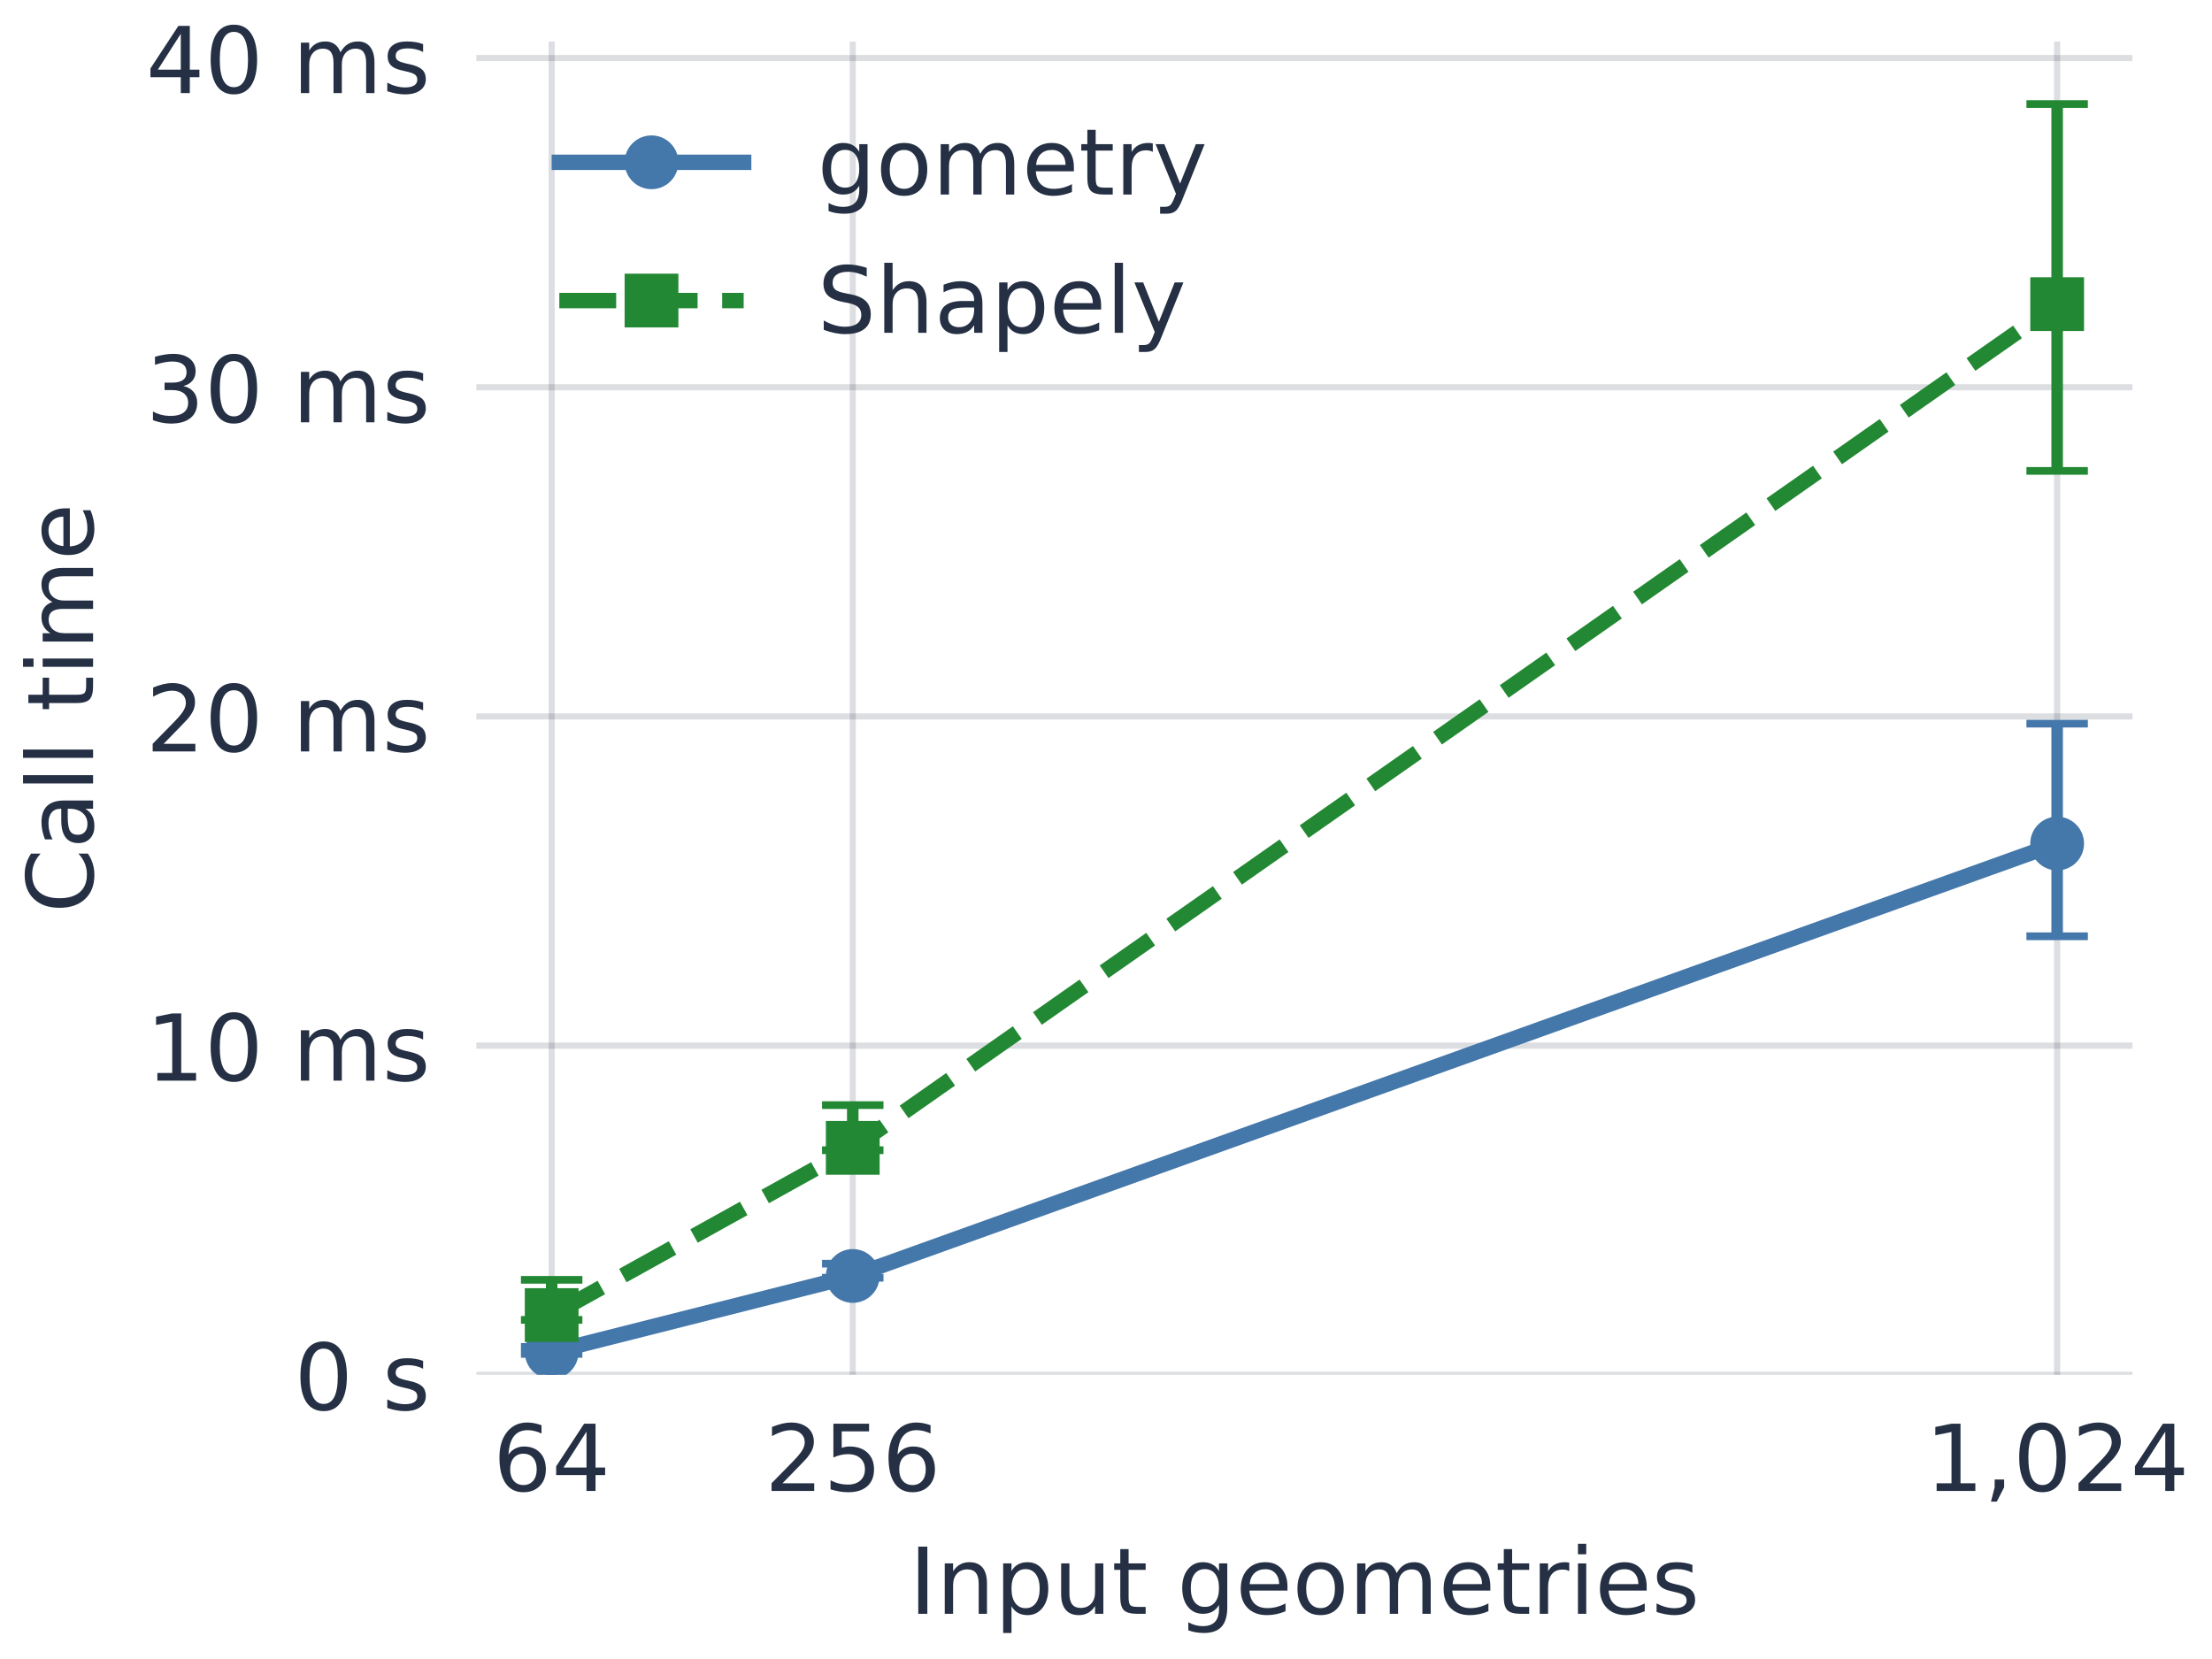
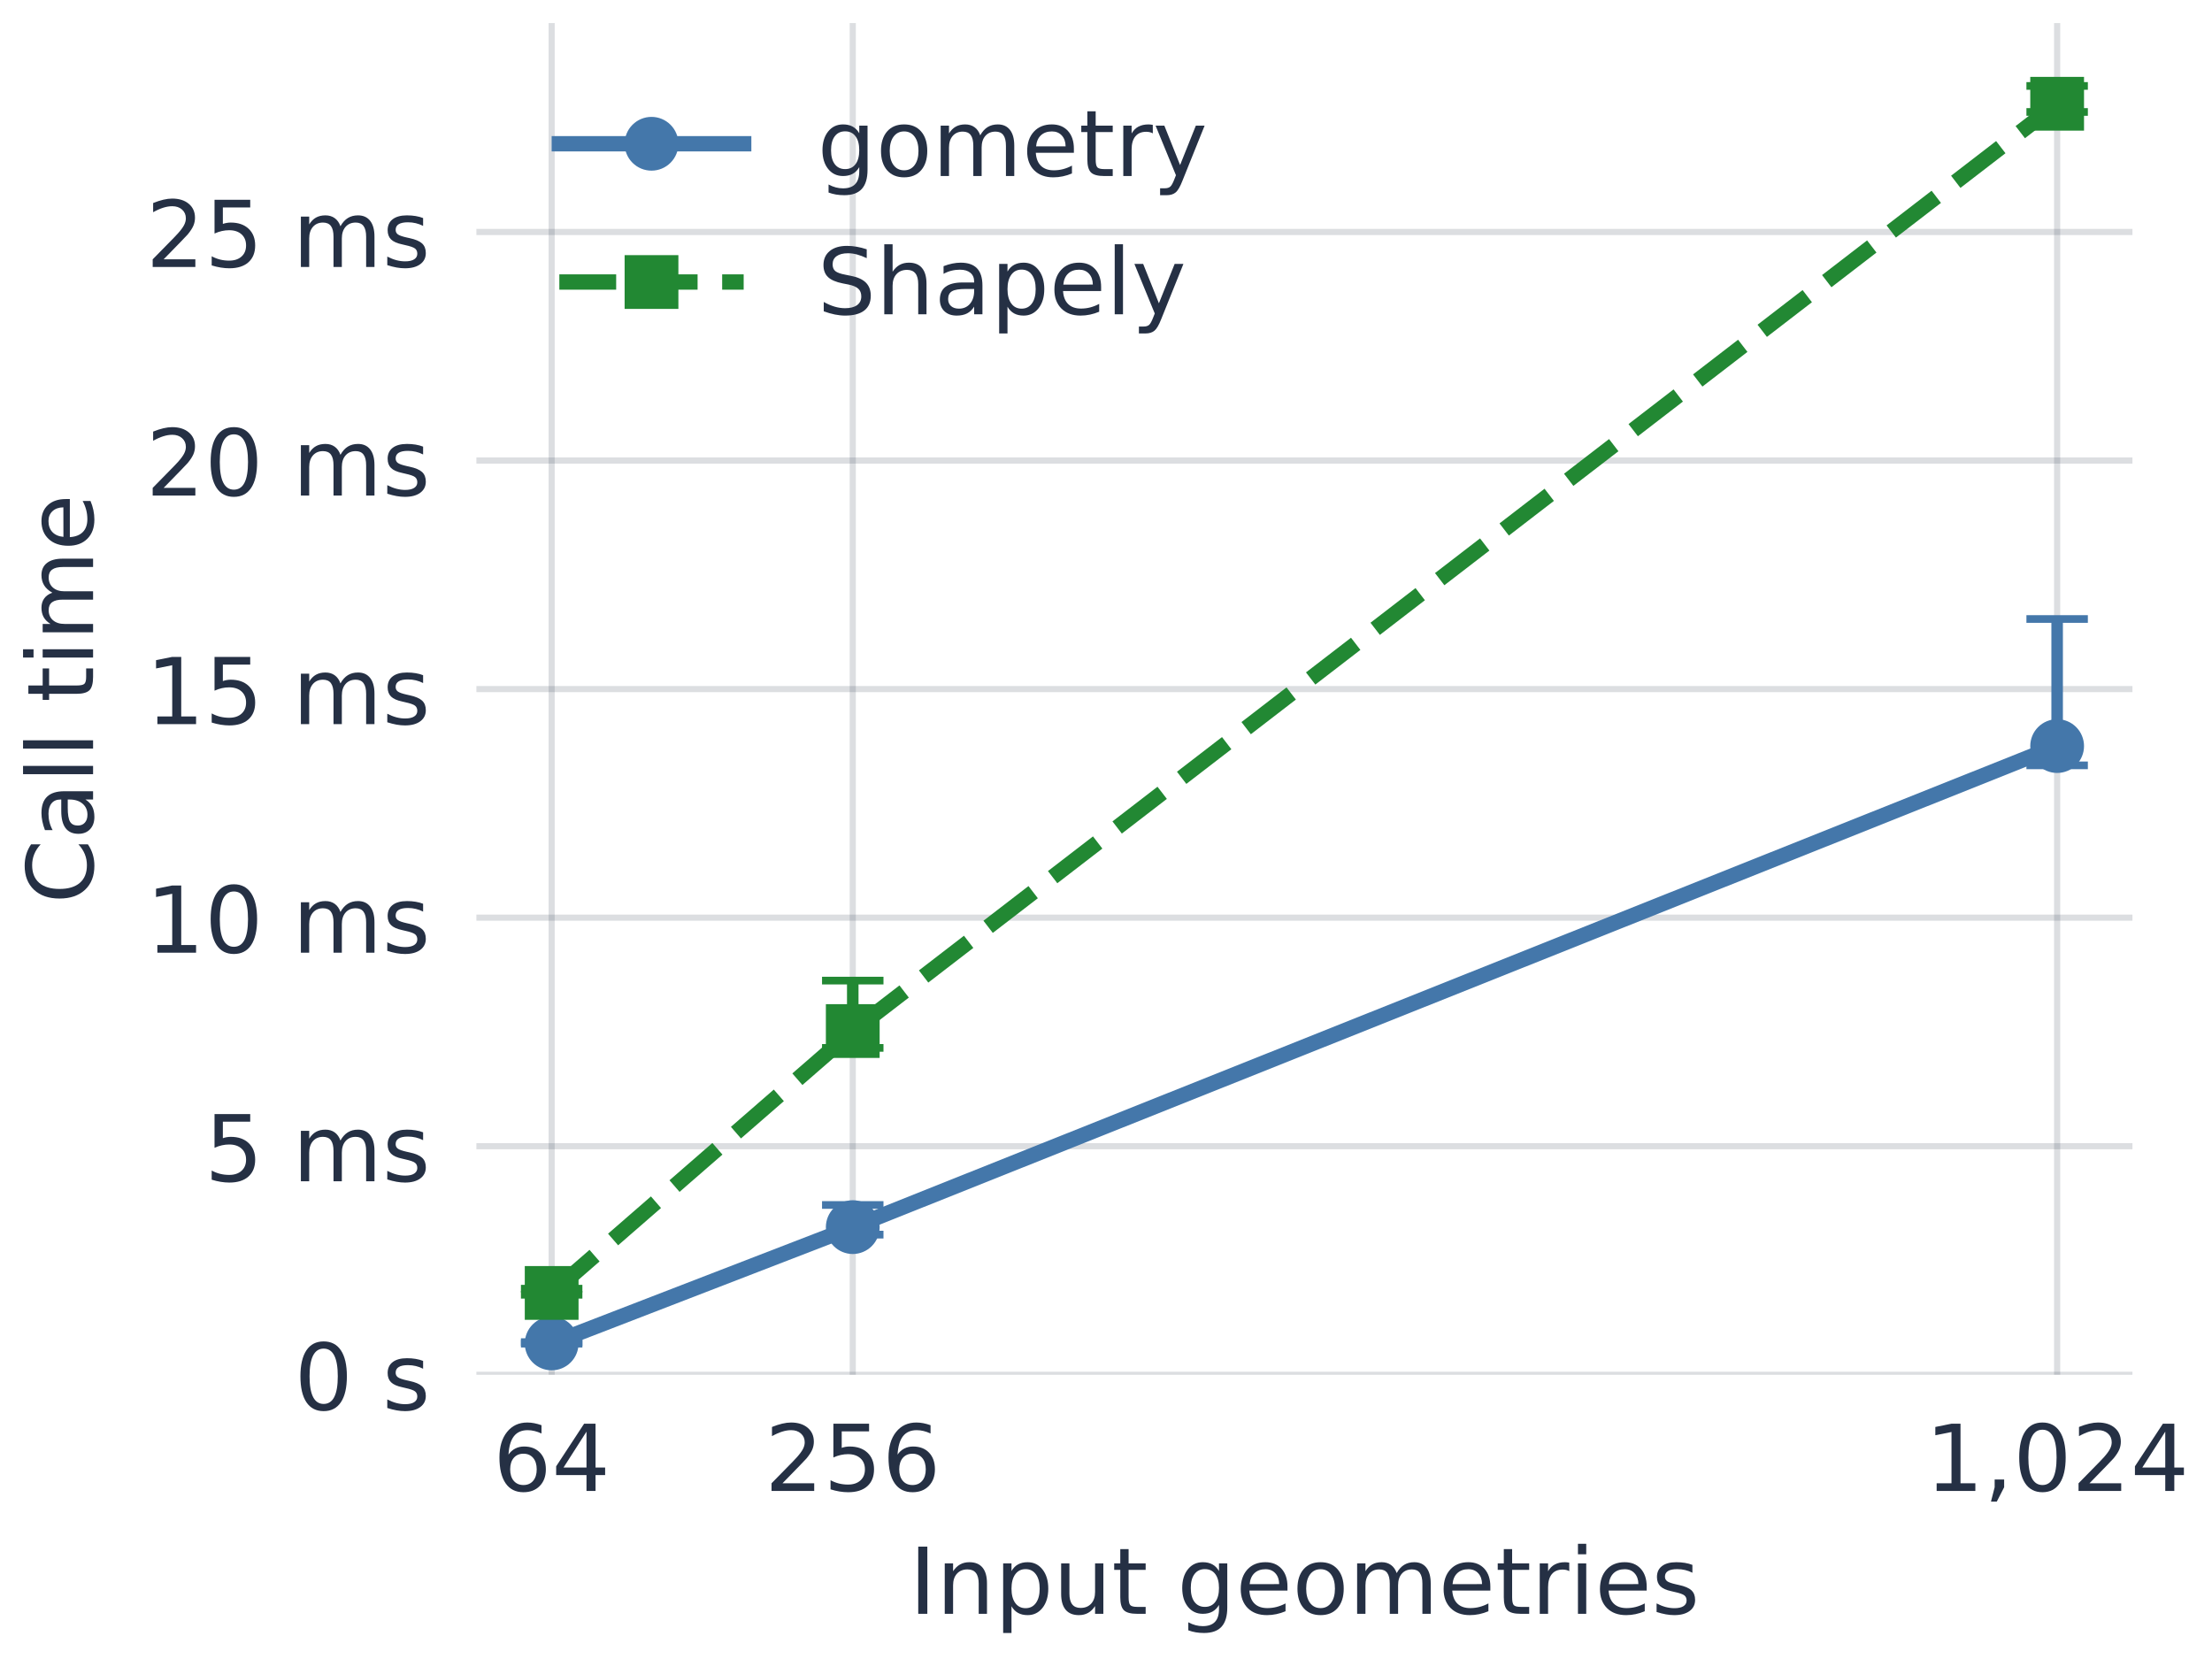
<svg xmlns="http://www.w3.org/2000/svg" xmlns:xlink="http://www.w3.org/1999/xlink" width="288pt" height="216pt" viewBox="0 0 288 216" version="1.1">
  <defs>
    <style type="text/css">*{stroke-linejoin: round; stroke-linecap: butt}</style>
  </defs>
  <g id="figure_1">
    <g id="patch_1">
      <path d="M 0 216 L 288 216 L 288 0 L 0 0 L 0 216 z " style="fill: none" />
    </g>
    <g id="axes_1">
      <g id="patch_2">
-         <path d="M 62.025 178.999 L 277.638 178.999 L 277.638 5.413 L 62.025 5.413 L 62.025 178.999 z " style="fill: none" />
+         <path d="M 62.025 178.999 L 277.638 178.999 L 277.638 3 L 62.025 3 L 62.025 178.999 z " style="fill: none" />
      </g>
      <g id="matplotlib.axis_1">
        <g id="xtick_1">
          <g id="line2d_1">
-             <path d="M 71.826 178.999 L 71.826 5.413 " clip-path="url(#pa396ddd89a)" style="fill: none; stroke: #253044; stroke-opacity: 0.16; stroke-width: 0.8; stroke-linecap: square" />
+             <path d="M 71.826 178.999 L 71.826 3 " clip-path="url(#pf48d972adc)" style="fill: none; stroke: #253044; stroke-opacity: 0.16; stroke-width: 0.8; stroke-linecap: square" />
          </g>
          <g id="line2d_2" />
          <g id="text_1">
            <g style="fill: #253044" transform="translate(64.19054 194.116) scale(0.12 -0.12)">
              <defs>
                <path id="DejaVuSans-19" d="M 2113 2584 Q 1688 2584 1439 2293 Q 1191 2003 1191 1497 Q 1191 994 1439 701 Q 1688 409 2113 409 Q 2538 409 2786 701 Q 3034 994 3034 1497 Q 3034 2003 2786 2293 Q 2538 2584 2113 2584 z M 3366 4563 L 3366 3988 Q 3128 4100 2886 4159 Q 2644 4219 2406 4219 Q 1781 4219 1451 3797 Q 1122 3375 1075 2522 Q 1259 2794 1537 2939 Q 1816 3084 2150 3084 Q 2853 3084 3261 2657 Q 3669 2231 3669 1497 Q 3669 778 3244 343 Q 2819 -91 2113 -91 Q 1303 -91 875 529 Q 447 1150 447 2328 Q 447 3434 972 4092 Q 1497 4750 2381 4750 Q 2619 4750 2861 4703 Q 3103 4656 3366 4563 z " transform="scale(0.015625)" />
                <path id="DejaVuSans-17" d="M 2419 4116 L 825 1625 L 2419 1625 L 2419 4116 z M 2253 4666 L 3047 4666 L 3047 1625 L 3713 1625 L 3713 1100 L 3047 1100 L 3047 0 L 2419 0 L 2419 1100 L 313 1100 L 313 1709 L 2253 4666 z " transform="scale(0.015625)" />
              </defs>
              <use xlink:href="#DejaVuSans-19" />
              <use xlink:href="#DejaVuSans-17" transform="translate(63.625 0)" />
            </g>
          </g>
        </g>
        <g id="xtick_2">
          <g id="line2d_3">
-             <path d="M 111.028 178.999 L 111.028 5.413 " clip-path="url(#pa396ddd89a)" style="fill: none; stroke: #253044; stroke-opacity: 0.16; stroke-width: 0.8; stroke-linecap: square" />
+             <path d="M 111.028 178.999 L 111.028 3 " clip-path="url(#pf48d972adc)" style="fill: none; stroke: #253044; stroke-opacity: 0.16; stroke-width: 0.8; stroke-linecap: square" />
          </g>
          <g id="line2d_4" />
          <g id="text_2">
            <g style="fill: #253044" transform="translate(99.57551 194.116) scale(0.12 -0.12)">
              <defs>
                <path id="DejaVuSans-15" d="M 1228 531 L 3431 531 L 3431 0 L 469 0 L 469 531 Q 828 903 1448 1529 Q 2069 2156 2228 2338 Q 2531 2678 2651 2914 Q 2772 3150 2772 3378 Q 2772 3750 2511 3984 Q 2250 4219 1831 4219 Q 1534 4219 1204 4116 Q 875 4013 500 3803 L 500 4441 Q 881 4594 1212 4672 Q 1544 4750 1819 4750 Q 2544 4750 2975 4387 Q 3406 4025 3406 3419 Q 3406 3131 3298 2873 Q 3191 2616 2906 2266 Q 2828 2175 2409 1742 Q 1991 1309 1228 531 z " transform="scale(0.015625)" />
                <path id="DejaVuSans-18" d="M 691 4666 L 3169 4666 L 3169 4134 L 1269 4134 L 1269 2991 Q 1406 3038 1543 3061 Q 1681 3084 1819 3084 Q 2600 3084 3056 2656 Q 3513 2228 3513 1497 Q 3513 744 3044 326 Q 2575 -91 1722 -91 Q 1428 -91 1123 -41 Q 819 9 494 109 L 494 744 Q 775 591 1075 516 Q 1375 441 1709 441 Q 2250 441 2565 725 Q 2881 1009 2881 1497 Q 2881 1984 2565 2268 Q 2250 2553 1709 2553 Q 1456 2553 1204 2497 Q 953 2441 691 2322 L 691 4666 z " transform="scale(0.015625)" />
              </defs>
              <use xlink:href="#DejaVuSans-15" />
              <use xlink:href="#DejaVuSans-18" transform="translate(63.625 0)" />
              <use xlink:href="#DejaVuSans-19" transform="translate(127.25 0)" />
            </g>
          </g>
        </g>
        <g id="xtick_3">
          <g id="line2d_5">
-             <path d="M 267.838 178.999 L 267.838 5.413 " clip-path="url(#pa396ddd89a)" style="fill: none; stroke: #253044; stroke-opacity: 0.16; stroke-width: 0.8; stroke-linecap: square" />
+             <path d="M 267.838 178.999 L 267.838 3 " clip-path="url(#pf48d972adc)" style="fill: none; stroke: #253044; stroke-opacity: 0.16; stroke-width: 0.8; stroke-linecap: square" />
          </g>
          <g id="line2d_6" />
          <g id="text_3">
            <g style="fill: #253044" transform="translate(250.661 194.116) scale(0.12 -0.12)">
              <defs>
                <path id="DejaVuSans-14" d="M 794 531 L 1825 531 L 1825 4091 L 703 3866 L 703 4441 L 1819 4666 L 2450 4666 L 2450 531 L 3481 531 L 3481 0 L 794 0 L 794 531 z " transform="scale(0.015625)" />
                <path id="DejaVuSans-f" d="M 750 794 L 1409 794 L 1409 256 L 897 -744 L 494 -744 L 750 256 L 750 794 z " transform="scale(0.015625)" />
                <path id="DejaVuSans-13" d="M 2034 4250 Q 1547 4250 1301 3770 Q 1056 3291 1056 2328 Q 1056 1369 1301 889 Q 1547 409 2034 409 Q 2525 409 2770 889 Q 3016 1369 3016 2328 Q 3016 3291 2770 3770 Q 2525 4250 2034 4250 z M 2034 4750 Q 2819 4750 3233 4129 Q 3647 3509 3647 2328 Q 3647 1150 3233 529 Q 2819 -91 2034 -91 Q 1250 -91 836 529 Q 422 1150 422 2328 Q 422 3509 836 4129 Q 1250 4750 2034 4750 z " transform="scale(0.015625)" />
              </defs>
              <use xlink:href="#DejaVuSans-14" />
              <use xlink:href="#DejaVuSans-f" transform="translate(63.625 0)" />
              <use xlink:href="#DejaVuSans-13" transform="translate(95.40625 0)" />
              <use xlink:href="#DejaVuSans-15" transform="translate(159.0312 0)" />
              <use xlink:href="#DejaVuSans-17" transform="translate(222.6562 0)" />
            </g>
          </g>
        </g>
        <g id="text_4">
          <g style="fill: #253044" transform="translate(118.377 210.1169) scale(0.12 -0.12)">
            <defs>
              <path id="DejaVuSans-2c" d="M 628 4666 L 1259 4666 L 1259 0 L 628 0 L 628 4666 z " transform="scale(0.015625)" />
              <path id="DejaVuSans-51" d="M 3513 2113 L 3513 0 L 2938 0 L 2938 2094 Q 2938 2591 2744 2837 Q 2550 3084 2163 3084 Q 1697 3084 1428 2787 Q 1159 2491 1159 1978 L 1159 0 L 581 0 L 581 3500 L 1159 3500 L 1159 2956 Q 1366 3272 1645 3428 Q 1925 3584 2291 3584 Q 2894 3584 3203 3211 Q 3513 2838 3513 2113 z " transform="scale(0.015625)" />
              <path id="DejaVuSans-53" d="M 1159 525 L 1159 -1331 L 581 -1331 L 581 3500 L 1159 3500 L 1159 2969 Q 1341 3281 1617 3432 Q 1894 3584 2278 3584 Q 2916 3584 3314 3078 Q 3713 2572 3713 1747 Q 3713 922 3314 415 Q 2916 -91 2278 -91 Q 1894 -91 1617 61 Q 1341 213 1159 525 z M 3116 1747 Q 3116 2381 2855 2742 Q 2594 3103 2138 3103 Q 1681 3103 1420 2742 Q 1159 2381 1159 1747 Q 1159 1113 1420 752 Q 1681 391 2138 391 Q 2594 391 2855 752 Q 3116 1113 3116 1747 z " transform="scale(0.015625)" />
              <path id="DejaVuSans-58" d="M 544 1381 L 544 3500 L 1119 3500 L 1119 1403 Q 1119 906 1312 657 Q 1506 409 1894 409 Q 2359 409 2629 706 Q 2900 1003 2900 1516 L 2900 3500 L 3475 3500 L 3475 0 L 2900 0 L 2900 538 Q 2691 219 2414 64 Q 2138 -91 1772 -91 Q 1169 -91 856 284 Q 544 659 544 1381 z M 1991 3584 L 1991 3584 z " transform="scale(0.015625)" />
              <path id="DejaVuSans-57" d="M 1172 4494 L 1172 3500 L 2356 3500 L 2356 3053 L 1172 3053 L 1172 1153 Q 1172 725 1289 603 Q 1406 481 1766 481 L 2356 481 L 2356 0 L 1766 0 Q 1100 0 847 248 Q 594 497 594 1153 L 594 3053 L 172 3053 L 172 3500 L 594 3500 L 594 4494 L 1172 4494 z " transform="scale(0.015625)" />
              <path id="DejaVuSans-3" transform="scale(0.015625)" />
              <path id="DejaVuSans-4a" d="M 2906 1791 Q 2906 2416 2648 2759 Q 2391 3103 1925 3103 Q 1463 3103 1205 2759 Q 947 2416 947 1791 Q 947 1169 1205 825 Q 1463 481 1925 481 Q 2391 481 2648 825 Q 2906 1169 2906 1791 z M 3481 434 Q 3481 -459 3084 -895 Q 2688 -1331 1869 -1331 Q 1566 -1331 1297 -1286 Q 1028 -1241 775 -1147 L 775 -588 Q 1028 -725 1275 -790 Q 1522 -856 1778 -856 Q 2344 -856 2625 -561 Q 2906 -266 2906 331 L 2906 616 Q 2728 306 2450 153 Q 2172 0 1784 0 Q 1141 0 747 490 Q 353 981 353 1791 Q 353 2603 747 3093 Q 1141 3584 1784 3584 Q 2172 3584 2450 3431 Q 2728 3278 2906 2969 L 2906 3500 L 3481 3500 L 3481 434 z " transform="scale(0.015625)" />
              <path id="DejaVuSans-48" d="M 3597 1894 L 3597 1613 L 953 1613 Q 991 1019 1311 708 Q 1631 397 2203 397 Q 2534 397 2845 478 Q 3156 559 3463 722 L 3463 178 Q 3153 47 2828 -22 Q 2503 -91 2169 -91 Q 1331 -91 842 396 Q 353 884 353 1716 Q 353 2575 817 3079 Q 1281 3584 2069 3584 Q 2775 3584 3186 3129 Q 3597 2675 3597 1894 z M 3022 2063 Q 3016 2534 2758 2815 Q 2500 3097 2075 3097 Q 1594 3097 1305 2825 Q 1016 2553 972 2059 L 3022 2063 z " transform="scale(0.015625)" />
              <path id="DejaVuSans-52" d="M 1959 3097 Q 1497 3097 1228 2736 Q 959 2375 959 1747 Q 959 1119 1226 758 Q 1494 397 1959 397 Q 2419 397 2687 759 Q 2956 1122 2956 1747 Q 2956 2369 2687 2733 Q 2419 3097 1959 3097 z M 1959 3584 Q 2709 3584 3137 3096 Q 3566 2609 3566 1747 Q 3566 888 3137 398 Q 2709 -91 1959 -91 Q 1206 -91 779 398 Q 353 888 353 1747 Q 353 2609 779 3096 Q 1206 3584 1959 3584 z " transform="scale(0.015625)" />
              <path id="DejaVuSans-50" d="M 3328 2828 Q 3544 3216 3844 3400 Q 4144 3584 4550 3584 Q 5097 3584 5394 3201 Q 5691 2819 5691 2113 L 5691 0 L 5113 0 L 5113 2094 Q 5113 2597 4934 2840 Q 4756 3084 4391 3084 Q 3944 3084 3684 2787 Q 3425 2491 3425 1978 L 3425 0 L 2847 0 L 2847 2094 Q 2847 2600 2669 2842 Q 2491 3084 2119 3084 Q 1678 3084 1418 2786 Q 1159 2488 1159 1978 L 1159 0 L 581 0 L 581 3500 L 1159 3500 L 1159 2956 Q 1356 3278 1631 3431 Q 1906 3584 2284 3584 Q 2666 3584 2933 3390 Q 3200 3197 3328 2828 z " transform="scale(0.015625)" />
              <path id="DejaVuSans-55" d="M 2631 2963 Q 2534 3019 2420 3045 Q 2306 3072 2169 3072 Q 1681 3072 1420 2755 Q 1159 2438 1159 1844 L 1159 0 L 581 0 L 581 3500 L 1159 3500 L 1159 2956 Q 1341 3275 1631 3429 Q 1922 3584 2338 3584 Q 2397 3584 2469 3576 Q 2541 3569 2628 3553 L 2631 2963 z " transform="scale(0.015625)" />
              <path id="DejaVuSans-4c" d="M 603 3500 L 1178 3500 L 1178 0 L 603 0 L 603 3500 z M 603 4863 L 1178 4863 L 1178 4134 L 603 4134 L 603 4863 z " transform="scale(0.015625)" />
              <path id="DejaVuSans-56" d="M 2834 3397 L 2834 2853 Q 2591 2978 2328 3040 Q 2066 3103 1784 3103 Q 1356 3103 1142 2972 Q 928 2841 928 2578 Q 928 2378 1081 2264 Q 1234 2150 1697 2047 L 1894 2003 Q 2506 1872 2764 1633 Q 3022 1394 3022 966 Q 3022 478 2636 193 Q 2250 -91 1575 -91 Q 1294 -91 989 -36 Q 684 19 347 128 L 347 722 Q 666 556 975 473 Q 1284 391 1588 391 Q 1994 391 2212 530 Q 2431 669 2431 922 Q 2431 1156 2273 1281 Q 2116 1406 1581 1522 L 1381 1569 Q 847 1681 609 1914 Q 372 2147 372 2553 Q 372 3047 722 3315 Q 1072 3584 1716 3584 Q 2034 3584 2315 3537 Q 2597 3491 2834 3397 z " transform="scale(0.015625)" />
            </defs>
            <use xlink:href="#DejaVuSans-2c" />
            <use xlink:href="#DejaVuSans-51" transform="translate(29.5 0)" />
            <use xlink:href="#DejaVuSans-53" transform="translate(92.875 0)" />
            <use xlink:href="#DejaVuSans-58" transform="translate(156.3594 0)" />
            <use xlink:href="#DejaVuSans-57" transform="translate(219.7344 0)" />
            <use xlink:href="#DejaVuSans-3" transform="translate(258.9375 0)" />
            <use xlink:href="#DejaVuSans-4a" transform="translate(290.7188 0)" />
            <use xlink:href="#DejaVuSans-48" transform="translate(354.2031 0)" />
            <use xlink:href="#DejaVuSans-52" transform="translate(415.7344 0)" />
            <use xlink:href="#DejaVuSans-50" transform="translate(476.9219 0)" />
            <use xlink:href="#DejaVuSans-48" transform="translate(574.3281 0)" />
            <use xlink:href="#DejaVuSans-57" transform="translate(635.8594 0)" />
            <use xlink:href="#DejaVuSans-55" transform="translate(675.0625 0)" />
            <use xlink:href="#DejaVuSans-4c" transform="translate(716.1719 0)" />
            <use xlink:href="#DejaVuSans-48" transform="translate(743.9531 0)" />
            <use xlink:href="#DejaVuSans-56" transform="translate(805.4844 0)" />
          </g>
        </g>
      </g>
      <g id="matplotlib.axis_2">
        <g id="ytick_1">
          <g id="line2d_7">
-             <path d="M 62.025 178.999 L 277.638 178.999 " clip-path="url(#pa396ddd89a)" style="fill: none; stroke: #253044; stroke-opacity: 0.16; stroke-width: 0.8; stroke-linecap: square" />
+             <path d="M 62.025 178.999 L 277.638 178.999 " clip-path="url(#pf48d972adc)" style="fill: none; stroke: #253044; stroke-opacity: 0.16; stroke-width: 0.8; stroke-linecap: square" />
          </g>
          <g id="line2d_8" />
          <g id="text_5">
            <g style="fill: #253044" transform="translate(38.32493 183.5574) scale(0.12 -0.12)">
              <use xlink:href="#DejaVuSans-13" />
              <use xlink:href="#DejaVuSans-3" transform="translate(63.625 0)" />
              <use xlink:href="#DejaVuSans-56" transform="translate(95.40625 0)" />
            </g>
          </g>
        </g>
        <g id="ytick_2">
          <g id="line2d_9">
-             <path d="M 62.025 136.139 L 277.638 136.139 " clip-path="url(#pa396ddd89a)" style="fill: none; stroke: #253044; stroke-opacity: 0.16; stroke-width: 0.8; stroke-linecap: square" />
+             <path d="M 62.025 149.239 L 277.638 149.239 " clip-path="url(#pf48d972adc)" style="fill: none; stroke: #253044; stroke-opacity: 0.16; stroke-width: 0.8; stroke-linecap: square" />
          </g>
          <g id="line2d_10" />
          <g id="text_6">
-             <g style="fill: #253044" transform="translate(19.00118 140.6977) scale(0.12 -0.12)">
+             <g style="fill: #253044" transform="translate(26.63618 153.798) scale(0.12 -0.12)">
+               <use xlink:href="#DejaVuSans-18" />
+               <use xlink:href="#DejaVuSans-3" transform="translate(63.625 0)" />
+               <use xlink:href="#DejaVuSans-50" transform="translate(95.40625 0)" />
+               <use xlink:href="#DejaVuSans-56" transform="translate(192.8125 0)" />
+             </g>
+           </g>
+         </g>
+         <g id="ytick_3">
+           <g id="line2d_11">
+             <path d="M 62.025 119.48 L 277.638 119.48 " clip-path="url(#pf48d972adc)" style="fill: none; stroke: #253044; stroke-opacity: 0.16; stroke-width: 0.8; stroke-linecap: square" />
+           </g>
+           <g id="line2d_12" />
+           <g id="text_7">
+             <g style="fill: #253044" transform="translate(19.00118 124.0385) scale(0.12 -0.12)">
              <use xlink:href="#DejaVuSans-14" />
              <use xlink:href="#DejaVuSans-13" transform="translate(63.625 0)" />
              <use xlink:href="#DejaVuSans-3" transform="translate(127.25 0)" />
              <use xlink:href="#DejaVuSans-50" transform="translate(159.0312 0)" />
              <use xlink:href="#DejaVuSans-56" transform="translate(256.4375 0)" />
            </g>
          </g>
        </g>
-         <g id="ytick_3">
-           <g id="line2d_11">
-             <path d="M 62.025 93.279 L 277.638 93.279 " clip-path="url(#pa396ddd89a)" style="fill: none; stroke: #253044; stroke-opacity: 0.16; stroke-width: 0.8; stroke-linecap: square" />
-           </g>
-           <g id="line2d_12" />
-           <g id="text_7">
-             <g style="fill: #253044" transform="translate(19.00118 97.83797) scale(0.12 -0.12)">
+         <g id="ytick_4">
+           <g id="line2d_13">
+             <path d="M 62.025 89.72 L 277.638 89.72 " clip-path="url(#pf48d972adc)" style="fill: none; stroke: #253044; stroke-opacity: 0.16; stroke-width: 0.8; stroke-linecap: square" />
+           </g>
+           <g id="line2d_14" />
+           <g id="text_8">
+             <g style="fill: #253044" transform="translate(19.00118 94.27907) scale(0.12 -0.12)">
+               <use xlink:href="#DejaVuSans-14" />
+               <use xlink:href="#DejaVuSans-18" transform="translate(63.625 0)" />
+               <use xlink:href="#DejaVuSans-3" transform="translate(127.25 0)" />
+               <use xlink:href="#DejaVuSans-50" transform="translate(159.0312 0)" />
+               <use xlink:href="#DejaVuSans-56" transform="translate(256.4375 0)" />
+             </g>
+           </g>
+         </g>
+         <g id="ytick_5">
+           <g id="line2d_15">
+             <path d="M 62.025 59.961 L 277.638 59.961 " clip-path="url(#pf48d972adc)" style="fill: none; stroke: #253044; stroke-opacity: 0.16; stroke-width: 0.8; stroke-linecap: square" />
+           </g>
+           <g id="line2d_16" />
+           <g id="text_9">
+             <g style="fill: #253044" transform="translate(19.00118 64.51962) scale(0.12 -0.12)">
              <use xlink:href="#DejaVuSans-15" />
              <use xlink:href="#DejaVuSans-13" transform="translate(63.625 0)" />
              <use xlink:href="#DejaVuSans-3" transform="translate(127.25 0)" />
              <use xlink:href="#DejaVuSans-50" transform="translate(159.0312 0)" />
              <use xlink:href="#DejaVuSans-56" transform="translate(256.4375 0)" />
            </g>
          </g>
        </g>
-         <g id="ytick_4">
-           <g id="line2d_13">
-             <path d="M 62.025 50.42 L 277.638 50.42 " clip-path="url(#pa396ddd89a)" style="fill: none; stroke: #253044; stroke-opacity: 0.16; stroke-width: 0.8; stroke-linecap: square" />
-           </g>
-           <g id="line2d_14" />
-           <g id="text_8">
-             <g style="fill: #253044" transform="translate(19.00118 54.97825) scale(0.12 -0.12)">
-               <defs>
-                 <path id="DejaVuSans-16" d="M 2597 2516 Q 3050 2419 3304 2112 Q 3559 1806 3559 1356 Q 3559 666 3084 287 Q 2609 -91 1734 -91 Q 1441 -91 1130 -33 Q 819 25 488 141 L 488 750 Q 750 597 1062 519 Q 1375 441 1716 441 Q 2309 441 2620 675 Q 2931 909 2931 1356 Q 2931 1769 2642 2001 Q 2353 2234 1838 2234 L 1294 2234 L 1294 2753 L 1863 2753 Q 2328 2753 2575 2939 Q 2822 3125 2822 3475 Q 2822 3834 2567 4026 Q 2313 4219 1838 4219 Q 1578 4219 1281 4162 Q 984 4106 628 3988 L 628 4550 Q 988 4650 1302 4700 Q 1616 4750 1894 4750 Q 2613 4750 3031 4423 Q 3450 4097 3450 3541 Q 3450 3153 3228 2886 Q 3006 2619 2597 2516 z " transform="scale(0.015625)" />
-               </defs>
-               <use xlink:href="#DejaVuSans-16" />
-               <use xlink:href="#DejaVuSans-13" transform="translate(63.625 0)" />
+         <g id="ytick_6">
+           <g id="line2d_17">
+             <path d="M 62.025 30.202 L 277.638 30.202 " clip-path="url(#pf48d972adc)" style="fill: none; stroke: #253044; stroke-opacity: 0.16; stroke-width: 0.8; stroke-linecap: square" />
+           </g>
+           <g id="line2d_18" />
+           <g id="text_10">
+             <g style="fill: #253044" transform="translate(19.00118 34.76016) scale(0.12 -0.12)">
+               <use xlink:href="#DejaVuSans-15" />
+               <use xlink:href="#DejaVuSans-18" transform="translate(63.625 0)" />
              <use xlink:href="#DejaVuSans-3" transform="translate(127.25 0)" />
              <use xlink:href="#DejaVuSans-50" transform="translate(159.0312 0)" />
              <use xlink:href="#DejaVuSans-56" transform="translate(256.4375 0)" />
            </g>
          </g>
        </g>
-         <g id="ytick_5">
-           <g id="line2d_15">
-             <path d="M 62.025 7.56 L 277.638 7.56 " clip-path="url(#pa396ddd89a)" style="fill: none; stroke: #253044; stroke-opacity: 0.16; stroke-width: 0.8; stroke-linecap: square" />
-           </g>
-           <g id="line2d_16" />
-           <g id="text_9">
-             <g style="fill: #253044" transform="translate(19.00118 12.11853) scale(0.12 -0.12)">
-               <use xlink:href="#DejaVuSans-17" />
-               <use xlink:href="#DejaVuSans-13" transform="translate(63.625 0)" />
-               <use xlink:href="#DejaVuSans-3" transform="translate(127.25 0)" />
-               <use xlink:href="#DejaVuSans-50" transform="translate(159.0312 0)" />
-               <use xlink:href="#DejaVuSans-56" transform="translate(256.4375 0)" />
-             </g>
-           </g>
-         </g>
-         <g id="text_10">
-           <g style="fill: #253044" transform="translate(12.11837 118.8682) rotate(-90) scale(0.12 -0.12)">
+         <g id="text_11">
+           <g style="fill: #253044" transform="translate(12.11837 117.662) rotate(-90) scale(0.12 -0.12)">
            <defs>
              <path id="DejaVuSans-26" d="M 4122 4306 L 4122 3641 Q 3803 3938 3442 4084 Q 3081 4231 2675 4231 Q 1875 4231 1450 3742 Q 1025 3253 1025 2328 Q 1025 1406 1450 917 Q 1875 428 2675 428 Q 3081 428 3442 575 Q 3803 722 4122 1019 L 4122 359 Q 3791 134 3420 21 Q 3050 -91 2638 -91 Q 1578 -91 968 557 Q 359 1206 359 2328 Q 359 3453 968 4101 Q 1578 4750 2638 4750 Q 3056 4750 3426 4639 Q 3797 4528 4122 4306 z " transform="scale(0.015625)" />
              <path id="DejaVuSans-44" d="M 2194 1759 Q 1497 1759 1228 1600 Q 959 1441 959 1056 Q 959 750 1161 570 Q 1363 391 1709 391 Q 2188 391 2477 730 Q 2766 1069 2766 1631 L 2766 1759 L 2194 1759 z M 3341 1997 L 3341 0 L 2766 0 L 2766 531 Q 2569 213 2275 61 Q 1981 -91 1556 -91 Q 1019 -91 701 211 Q 384 513 384 1019 Q 384 1609 779 1909 Q 1175 2209 1959 2209 L 2766 2209 L 2766 2266 Q 2766 2663 2505 2880 Q 2244 3097 1772 3097 Q 1472 3097 1187 3025 Q 903 2953 641 2809 L 641 3341 Q 956 3463 1253 3523 Q 1550 3584 1831 3584 Q 2591 3584 2966 3190 Q 3341 2797 3341 1997 z " transform="scale(0.015625)" />
              <path id="DejaVuSans-4f" d="M 603 4863 L 1178 4863 L 1178 0 L 603 0 L 603 4863 z " transform="scale(0.015625)" />
            </defs>
            <use xlink:href="#DejaVuSans-26" />
            <use xlink:href="#DejaVuSans-44" transform="translate(69.82812 0)" />
            <use xlink:href="#DejaVuSans-4f" transform="translate(131.1094 0)" />
            <use xlink:href="#DejaVuSans-4f" transform="translate(158.8906 0)" />
            <use xlink:href="#DejaVuSans-3" transform="translate(186.6719 0)" />
            <use xlink:href="#DejaVuSans-57" transform="translate(218.4531 0)" />
            <use xlink:href="#DejaVuSans-4c" transform="translate(257.6562 0)" />
            <use xlink:href="#DejaVuSans-50" transform="translate(285.4375 0)" />
            <use xlink:href="#DejaVuSans-48" transform="translate(382.8438 0)" />
          </g>
        </g>
      </g>
-       <g id="line2d_17">
-         <path d="M 71.826 176.041 L 111.028 166.129 L 267.838 109.827 " clip-path="url(#pa396ddd89a)" style="fill: none; stroke: #4477aa; stroke-width: 2; stroke-linecap: square" />
+       <g id="line2d_19">
+         <path d="M 71.826 174.915 L 111.028 159.77 L 267.838 97.138 " clip-path="url(#pf48d972adc)" style="fill: none; stroke: #4477aa; stroke-width: 2; stroke-linecap: square" />
        <defs>
          <path id="m4e5c353c37" d="M 0 3 C 0.796 3 1.559 2.684 2.121 2.121 C 2.684 1.559 3 0.796 3 0 C 3 -0.796 2.684 -1.559 2.121 -2.121 C 1.559 -2.684 0.796 -3 0 -3 C -0.796 -3 -1.559 -2.684 -2.121 -2.121 C -2.684 -1.559 -3 -0.796 -3 0 C -3 0.796 -2.684 1.559 -2.121 2.121 C -1.559 2.684 -0.796 3 0 3 z " style="stroke: #4477aa" />
        </defs>
-         <g clip-path="url(#pa396ddd89a)">
-           <use xlink:href="#m4e5c353c37" x="71.826" y="176.041" style="fill: #4477aa; stroke: #4477aa" />
-           <use xlink:href="#m4e5c353c37" x="111.028" y="166.129" style="fill: #4477aa; stroke: #4477aa" />
-           <use xlink:href="#m4e5c353c37" x="267.838" y="109.827" style="fill: #4477aa; stroke: #4477aa" />
-         </g>
-       </g>
-       <g id="line2d_18">
-         <path d="M 71.826 171.221 L 111.028 149.449 L 267.838 39.597 " clip-path="url(#pa396ddd89a)" style="fill: none; stroke-dasharray: 7.4,3.2; stroke-dashoffset: 0; stroke: #228833; stroke-width: 2" />
+         <g clip-path="url(#pf48d972adc)">
+           <use xlink:href="#m4e5c353c37" x="71.826" y="174.915" style="fill: #4477aa; stroke: #4477aa" />
+           <use xlink:href="#m4e5c353c37" x="111.028" y="159.77" style="fill: #4477aa; stroke: #4477aa" />
+           <use xlink:href="#m4e5c353c37" x="267.838" y="97.138" style="fill: #4477aa; stroke: #4477aa" />
+         </g>
+       </g>
+       <g id="line2d_20">
+         <path d="M 71.826 168.339 L 111.028 134.241 L 267.838 13.509 " clip-path="url(#pf48d972adc)" style="fill: none; stroke-dasharray: 7.4,3.2; stroke-dashoffset: 0; stroke: #228833; stroke-width: 2" />
        <defs>
          <path id="m59efee9241" d="M -3 3 L 3 3 L 3 -3 L -3 -3 z " style="stroke: #228833; stroke-linejoin: miter" />
        </defs>
-         <g clip-path="url(#pa396ddd89a)">
-           <use xlink:href="#m59efee9241" x="71.826" y="171.221" style="fill: #228833; stroke: #228833; stroke-linejoin: miter" />
-           <use xlink:href="#m59efee9241" x="111.028" y="149.449" style="fill: #228833; stroke: #228833; stroke-linejoin: miter" />
-           <use xlink:href="#m59efee9241" x="267.838" y="39.597" style="fill: #228833; stroke: #228833; stroke-linejoin: miter" />
+         <g clip-path="url(#pf48d972adc)">
+           <use xlink:href="#m59efee9241" x="71.826" y="168.339" style="fill: #228833; stroke: #228833; stroke-linejoin: miter" />
+           <use xlink:href="#m59efee9241" x="111.028" y="134.241" style="fill: #228833; stroke: #228833; stroke-linejoin: miter" />
+           <use xlink:href="#m59efee9241" x="267.838" y="13.509" style="fill: #228833; stroke: #228833; stroke-linejoin: miter" />
        </g>
      </g>
      <g id="LineCollection_1">
-         <path d="M 71.826 176.276 L 71.826 175.365 " clip-path="url(#pa396ddd89a)" style="fill: none; stroke: #4477aa; stroke-width: 1.5" />
-       </g>
-       <g id="line2d_19">
+         <path d="M 71.826 174.942 L 71.826 174.741 " clip-path="url(#pf48d972adc)" style="fill: none; stroke: #4477aa; stroke-width: 1.5" />
+       </g>
+       <g id="line2d_21">
        <defs>
          <path id="m83a3b47bb3" d="M 4 0 L -4 -0 " style="stroke: #4477aa" />
        </defs>
-         <g clip-path="url(#pa396ddd89a)">
-           <use xlink:href="#m83a3b47bb3" x="71.826" y="176.276" style="fill: #4477aa; stroke: #4477aa" />
-         </g>
-       </g>
-       <g id="line2d_20">
-         <g clip-path="url(#pa396ddd89a)">
-           <use xlink:href="#m83a3b47bb3" x="71.826" y="175.365" style="fill: #4477aa; stroke: #4477aa" />
+         <g clip-path="url(#pf48d972adc)">
+           <use xlink:href="#m83a3b47bb3" x="71.826" y="174.942" style="fill: #4477aa; stroke: #4477aa" />
+         </g>
+       </g>
+       <g id="line2d_22">
+         <g clip-path="url(#pf48d972adc)">
+           <use xlink:href="#m83a3b47bb3" x="71.826" y="174.741" style="fill: #4477aa; stroke: #4477aa" />
        </g>
      </g>
      <g id="LineCollection_2">
-         <path d="M 111.028 166.36 L 111.028 164.53 " clip-path="url(#pa396ddd89a)" style="fill: none; stroke: #4477aa; stroke-width: 1.5" />
-       </g>
-       <g id="line2d_21">
-         <g clip-path="url(#pa396ddd89a)">
-           <use xlink:href="#m83a3b47bb3" x="111.028" y="166.36" style="fill: #4477aa; stroke: #4477aa" />
-         </g>
-       </g>
-       <g id="line2d_22">
-         <g clip-path="url(#pa396ddd89a)">
-           <use xlink:href="#m83a3b47bb3" x="111.028" y="164.53" style="fill: #4477aa; stroke: #4477aa" />
+         <path d="M 111.028 160.746 L 111.028 156.887 " clip-path="url(#pf48d972adc)" style="fill: none; stroke: #4477aa; stroke-width: 1.5" />
+       </g>
+       <g id="line2d_23">
+         <g clip-path="url(#pf48d972adc)">
+           <use xlink:href="#m83a3b47bb3" x="111.028" y="160.746" style="fill: #4477aa; stroke: #4477aa" />
+         </g>
+       </g>
+       <g id="line2d_24">
+         <g clip-path="url(#pf48d972adc)">
+           <use xlink:href="#m83a3b47bb3" x="111.028" y="156.887" style="fill: #4477aa; stroke: #4477aa" />
        </g>
      </g>
      <g id="LineCollection_3">
-         <path d="M 267.838 121.901 L 267.838 94.215 " clip-path="url(#pa396ddd89a)" style="fill: none; stroke: #4477aa; stroke-width: 1.5" />
-       </g>
-       <g id="line2d_23">
-         <g clip-path="url(#pa396ddd89a)">
-           <use xlink:href="#m83a3b47bb3" x="267.838" y="121.901" style="fill: #4477aa; stroke: #4477aa" />
-         </g>
-       </g>
-       <g id="line2d_24">
-         <g clip-path="url(#pa396ddd89a)">
-           <use xlink:href="#m83a3b47bb3" x="267.838" y="94.215" style="fill: #4477aa; stroke: #4477aa" />
+         <path d="M 267.838 99.648 L 267.838 80.593 " clip-path="url(#pf48d972adc)" style="fill: none; stroke: #4477aa; stroke-width: 1.5" />
+       </g>
+       <g id="line2d_25">
+         <g clip-path="url(#pf48d972adc)">
+           <use xlink:href="#m83a3b47bb3" x="267.838" y="99.648" style="fill: #4477aa; stroke: #4477aa" />
+         </g>
+       </g>
+       <g id="line2d_26">
+         <g clip-path="url(#pf48d972adc)">
+           <use xlink:href="#m83a3b47bb3" x="267.838" y="80.593" style="fill: #4477aa; stroke: #4477aa" />
        </g>
      </g>
      <g id="LineCollection_4">
-         <path d="M 71.826 171.848 L 71.826 166.631 " clip-path="url(#pa396ddd89a)" style="fill: none; stroke: #228833; stroke-width: 1.5" />
-       </g>
-       <g id="line2d_25">
+         <path d="M 71.826 168.573 L 71.826 167.788 " clip-path="url(#pf48d972adc)" style="fill: none; stroke: #228833; stroke-width: 1.5" />
+       </g>
+       <g id="line2d_27">
        <defs>
          <path id="mb35ccb0ca6" d="M 4 0 L -4 -0 " style="stroke: #228833" />
        </defs>
-         <g clip-path="url(#pa396ddd89a)">
-           <use xlink:href="#mb35ccb0ca6" x="71.826" y="171.848" style="fill: #228833; stroke: #228833" />
-         </g>
-       </g>
-       <g id="line2d_26">
-         <g clip-path="url(#pa396ddd89a)">
-           <use xlink:href="#mb35ccb0ca6" x="71.826" y="166.631" style="fill: #228833; stroke: #228833" />
+         <g clip-path="url(#pf48d972adc)">
+           <use xlink:href="#mb35ccb0ca6" x="71.826" y="168.573" style="fill: #228833; stroke: #228833" />
+         </g>
+       </g>
+       <g id="line2d_28">
+         <g clip-path="url(#pf48d972adc)">
+           <use xlink:href="#mb35ccb0ca6" x="71.826" y="167.788" style="fill: #228833; stroke: #228833" />
        </g>
      </g>
      <g id="LineCollection_5">
-         <path d="M 111.028 149.757 L 111.028 143.882 " clip-path="url(#pa396ddd89a)" style="fill: none; stroke: #228833; stroke-width: 1.5" />
-       </g>
-       <g id="line2d_27">
-         <g clip-path="url(#pa396ddd89a)">
-           <use xlink:href="#mb35ccb0ca6" x="111.028" y="149.757" style="fill: #228833; stroke: #228833" />
-         </g>
-       </g>
-       <g id="line2d_28">
-         <g clip-path="url(#pa396ddd89a)">
-           <use xlink:href="#mb35ccb0ca6" x="111.028" y="143.882" style="fill: #228833; stroke: #228833" />
+         <path d="M 111.028 136.437 L 111.028 127.675 " clip-path="url(#pf48d972adc)" style="fill: none; stroke: #228833; stroke-width: 1.5" />
+       </g>
+       <g id="line2d_29">
+         <g clip-path="url(#pf48d972adc)">
+           <use xlink:href="#mb35ccb0ca6" x="111.028" y="136.437" style="fill: #228833; stroke: #228833" />
+         </g>
+       </g>
+       <g id="line2d_30">
+         <g clip-path="url(#pf48d972adc)">
+           <use xlink:href="#mb35ccb0ca6" x="111.028" y="127.675" style="fill: #228833; stroke: #228833" />
        </g>
      </g>
      <g id="LineCollection_6">
-         <path d="M 267.838 61.308 L 267.838 13.549 " clip-path="url(#pa396ddd89a)" style="fill: none; stroke: #228833; stroke-width: 1.5" />
-       </g>
-       <g id="line2d_29">
-         <g clip-path="url(#pa396ddd89a)">
-           <use xlink:href="#mb35ccb0ca6" x="267.838" y="61.308" style="fill: #228833; stroke: #228833" />
-         </g>
-       </g>
-       <g id="line2d_30">
-         <g clip-path="url(#pa396ddd89a)">
-           <use xlink:href="#mb35ccb0ca6" x="267.838" y="13.549" style="fill: #228833; stroke: #228833" />
+         <path d="M 267.838 14.574 L 267.838 11.188 " clip-path="url(#pf48d972adc)" style="fill: none; stroke: #228833; stroke-width: 1.5" />
+       </g>
+       <g id="line2d_31">
+         <g clip-path="url(#pf48d972adc)">
+           <use xlink:href="#mb35ccb0ca6" x="267.838" y="14.574" style="fill: #228833; stroke: #228833" />
+         </g>
+       </g>
+       <g id="line2d_32">
+         <g clip-path="url(#pf48d972adc)">
+           <use xlink:href="#mb35ccb0ca6" x="267.838" y="11.188" style="fill: #228833; stroke: #228833" />
        </g>
      </g>
      <g id="legend_1">
-         <g id="line2d_31">
-           <path d="M 72.825 21.131 L 84.825 21.131 L 96.825 21.131 " style="fill: none; stroke: #4477aa; stroke-width: 2; stroke-linecap: square" />
+         <g id="line2d_33">
+           <path d="M 72.825 18.718 L 84.825 18.718 L 96.825 18.718 " style="fill: none; stroke: #4477aa; stroke-width: 2; stroke-linecap: square" />
          <g>
-             <use xlink:href="#m4e5c353c37" x="84.825" y="21.131" style="fill: #4477aa; stroke: #4477aa" />
-           </g>
-         </g>
-         <g id="text_11">
-           <g style="fill: #253044" transform="translate(106.4249 25.33073) scale(0.12 -0.12)">
+             <use xlink:href="#m4e5c353c37" x="84.825" y="18.718" style="fill: #4477aa; stroke: #4477aa" />
+           </g>
+         </g>
+         <g id="text_12">
+           <g style="fill: #253044" transform="translate(106.4249 22.91837) scale(0.12 -0.12)">
            <defs>
              <path id="DejaVuSans-5c" d="M 2059 -325 Q 1816 -950 1584 -1140 Q 1353 -1331 966 -1331 L 506 -1331 L 506 -850 L 844 -850 Q 1081 -850 1212 -737 Q 1344 -625 1503 -206 L 1606 56 L 191 3500 L 800 3500 L 1894 763 L 2988 3500 L 3597 3500 L 2059 -325 z " transform="scale(0.015625)" />
            </defs>
            <use xlink:href="#DejaVuSans-4a" />
            <use xlink:href="#DejaVuSans-52" transform="translate(63.48438 0)" />
            <use xlink:href="#DejaVuSans-50" transform="translate(124.6719 0)" />
            <use xlink:href="#DejaVuSans-48" transform="translate(222.0781 0)" />
            <use xlink:href="#DejaVuSans-57" transform="translate(283.6094 0)" />
            <use xlink:href="#DejaVuSans-55" transform="translate(322.8125 0)" />
            <use xlink:href="#DejaVuSans-5c" transform="translate(363.9219 0)" />
          </g>
        </g>
-         <g id="line2d_32">
-           <path d="M 72.825 39.132 L 84.825 39.132 L 96.825 39.132 " style="fill: none; stroke-dasharray: 7.4,3.2; stroke-dashoffset: 0; stroke: #228833; stroke-width: 2" />
+         <g id="line2d_34">
+           <path d="M 72.825 36.719 L 84.825 36.719 L 96.825 36.719 " style="fill: none; stroke-dasharray: 7.4,3.2; stroke-dashoffset: 0; stroke: #228833; stroke-width: 2" />
          <g>
-             <use xlink:href="#m59efee9241" x="84.825" y="39.132" style="fill: #228833; stroke: #228833; stroke-linejoin: miter" />
-           </g>
-         </g>
-         <g id="text_12">
-           <g style="fill: #253044" transform="translate(106.4249 43.33167) scale(0.12 -0.12)">
+             <use xlink:href="#m59efee9241" x="84.825" y="36.719" style="fill: #228833; stroke: #228833; stroke-linejoin: miter" />
+           </g>
+         </g>
+         <g id="text_13">
+           <g style="fill: #253044" transform="translate(106.4249 40.9193) scale(0.12 -0.12)">
            <defs>
              <path id="DejaVuSans-36" d="M 3425 4513 L 3425 3897 Q 3066 4069 2747 4153 Q 2428 4238 2131 4238 Q 1616 4238 1336 4038 Q 1056 3838 1056 3469 Q 1056 3159 1242 3001 Q 1428 2844 1947 2747 L 2328 2669 Q 3034 2534 3370 2195 Q 3706 1856 3706 1288 Q 3706 609 3251 259 Q 2797 -91 1919 -91 Q 1588 -91 1214 -16 Q 841 59 441 206 L 441 856 Q 825 641 1194 531 Q 1563 422 1919 422 Q 2459 422 2753 634 Q 3047 847 3047 1241 Q 3047 1584 2836 1778 Q 2625 1972 2144 2069 L 1759 2144 Q 1053 2284 737 2584 Q 422 2884 422 3419 Q 422 4038 858 4394 Q 1294 4750 2059 4750 Q 2388 4750 2728 4690 Q 3069 4631 3425 4513 z " transform="scale(0.015625)" />
              <path id="DejaVuSans-4b" d="M 3513 2113 L 3513 0 L 2938 0 L 2938 2094 Q 2938 2591 2744 2837 Q 2550 3084 2163 3084 Q 1697 3084 1428 2787 Q 1159 2491 1159 1978 L 1159 0 L 581 0 L 581 4863 L 1159 4863 L 1159 2956 Q 1366 3272 1645 3428 Q 1925 3584 2291 3584 Q 2894 3584 3203 3211 Q 3513 2838 3513 2113 z " transform="scale(0.015625)" />
            </defs>
            <use xlink:href="#DejaVuSans-36" />
            <use xlink:href="#DejaVuSans-4b" transform="translate(63.48438 0)" />
            <use xlink:href="#DejaVuSans-44" transform="translate(126.8594 0)" />
            <use xlink:href="#DejaVuSans-53" transform="translate(188.1406 0)" />
            <use xlink:href="#DejaVuSans-48" transform="translate(251.625 0)" />
            <use xlink:href="#DejaVuSans-4f" transform="translate(313.1562 0)" />
            <use xlink:href="#DejaVuSans-5c" transform="translate(340.9375 0)" />
          </g>
        </g>
      </g>
    </g>
  </g>
  <defs>
-     <clipPath id="pa396ddd89a">
-       <rect x="62.025" y="5.413" width="215.614" height="173.586" />
+     <clipPath id="pf48d972adc">
+       <rect x="62.025" y="3" width="215.614" height="175.999" />
    </clipPath>
  </defs>
</svg>
